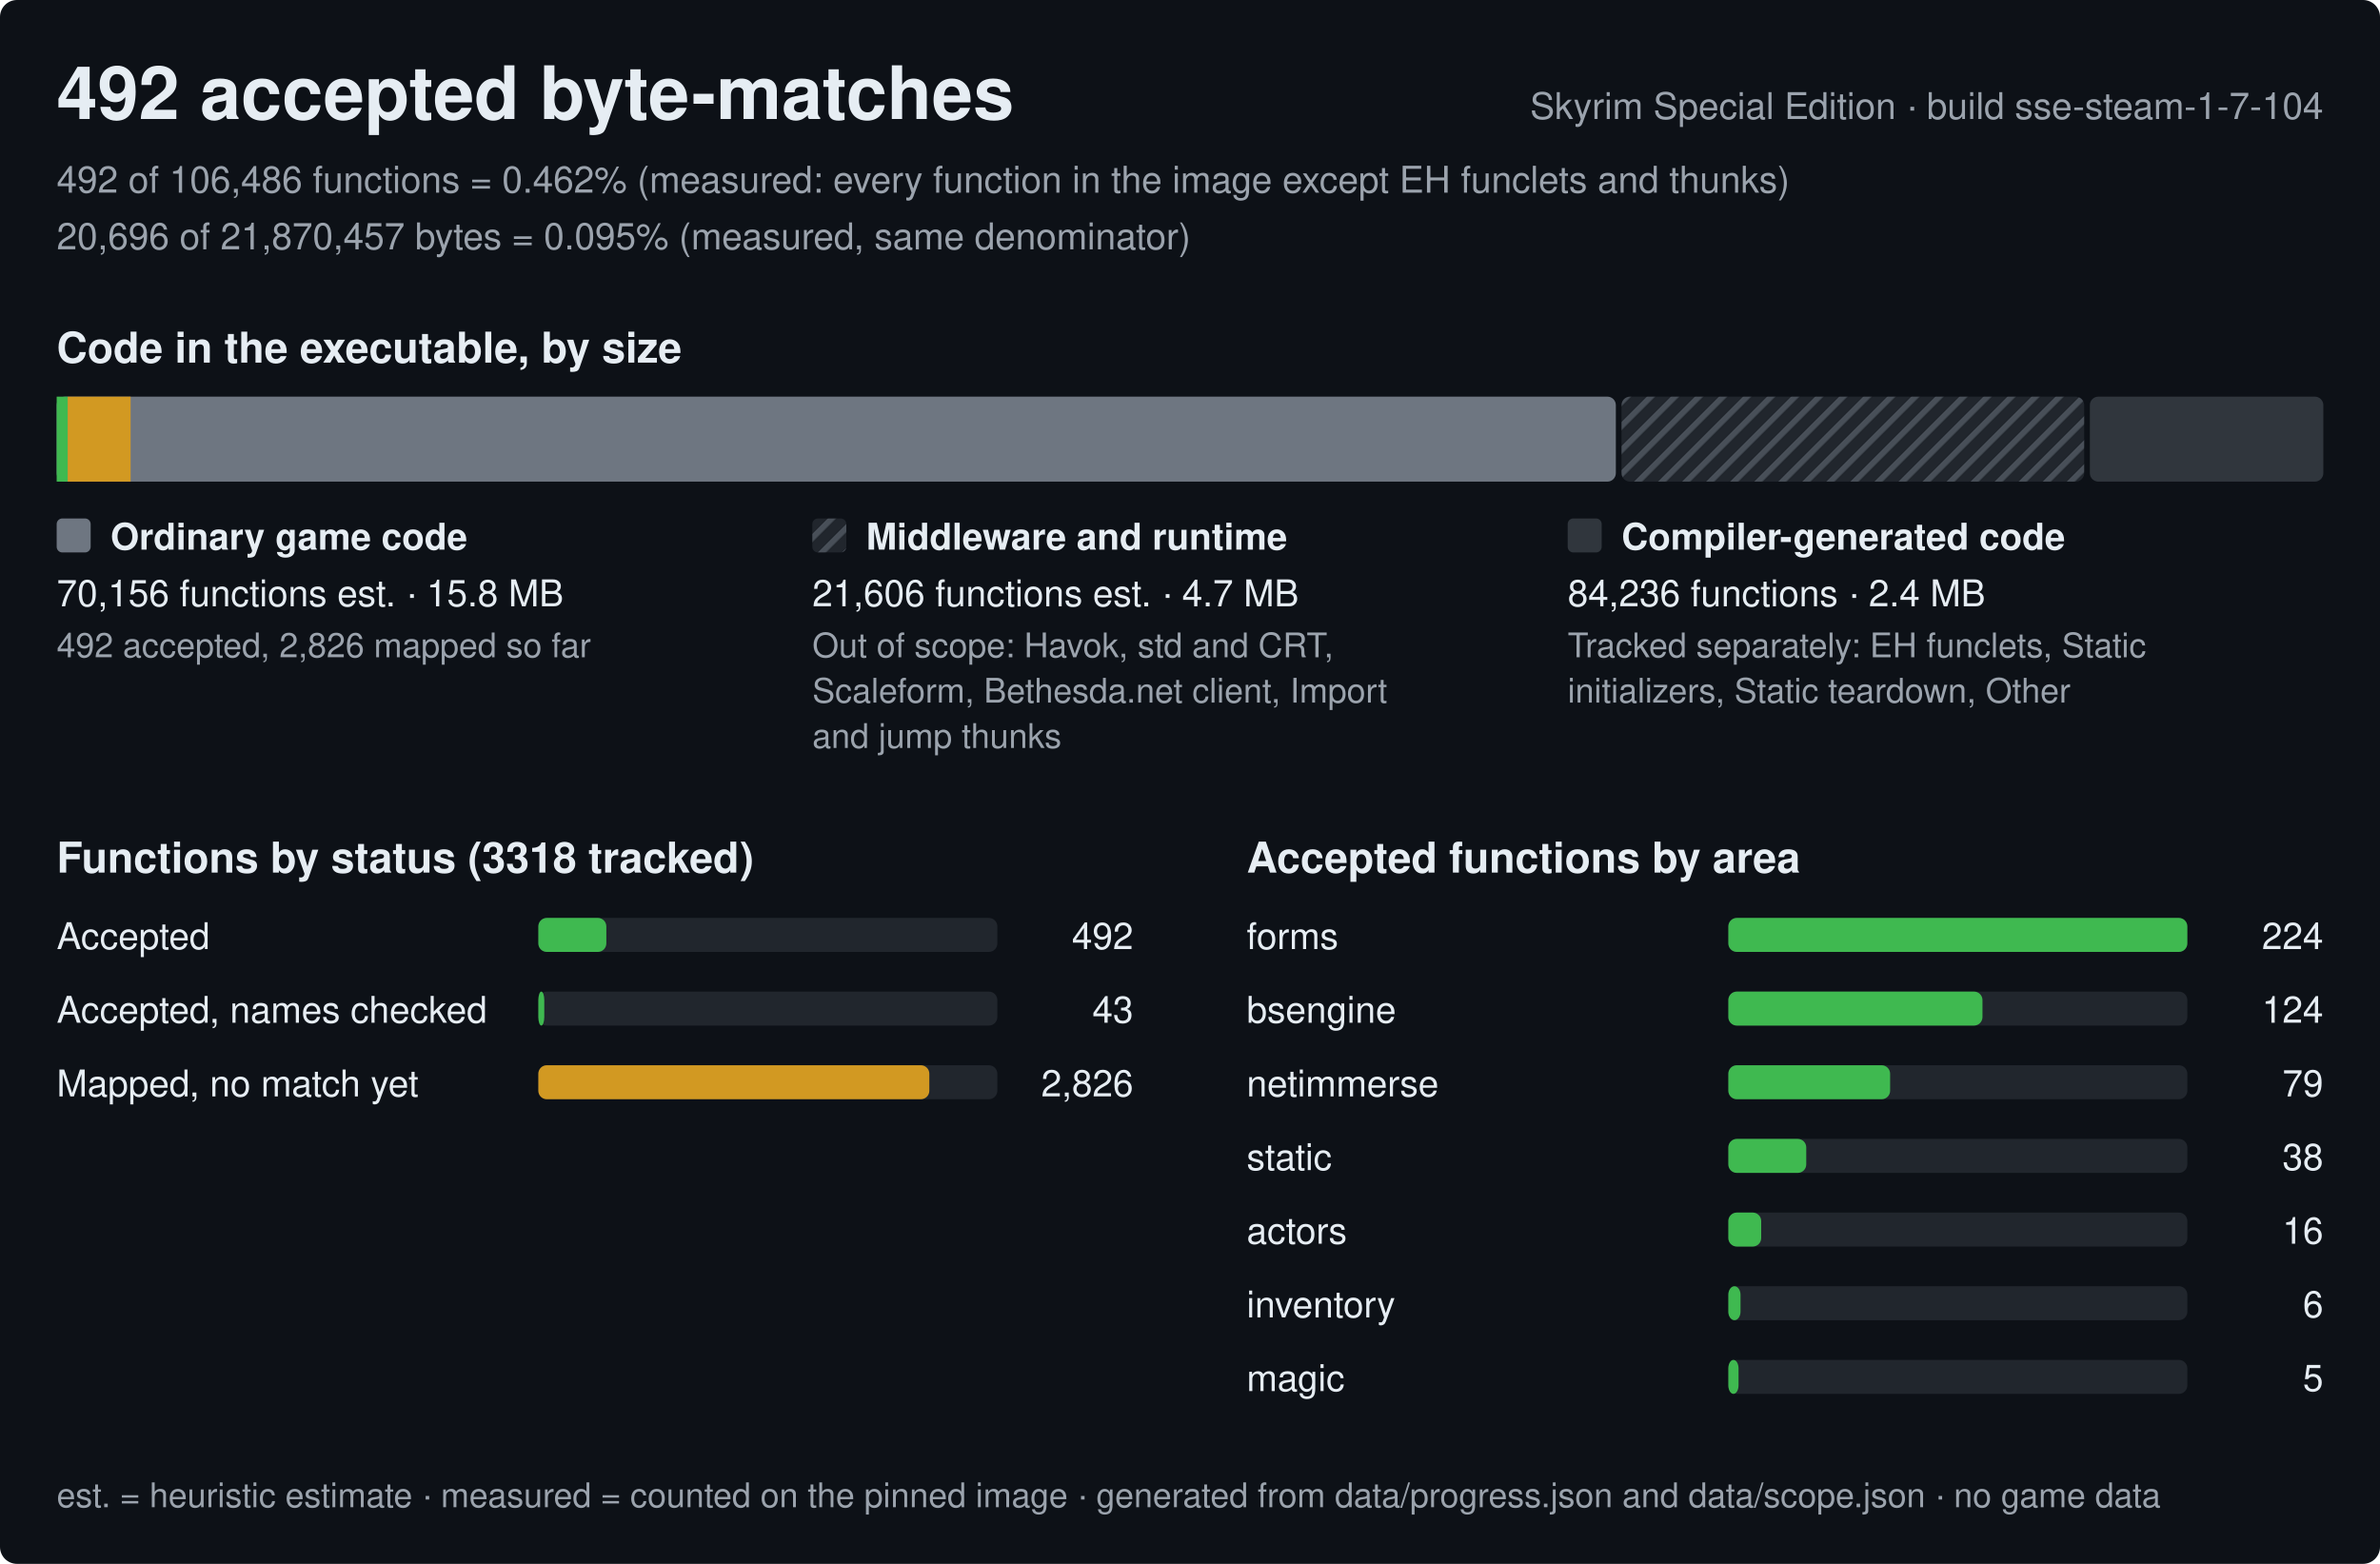
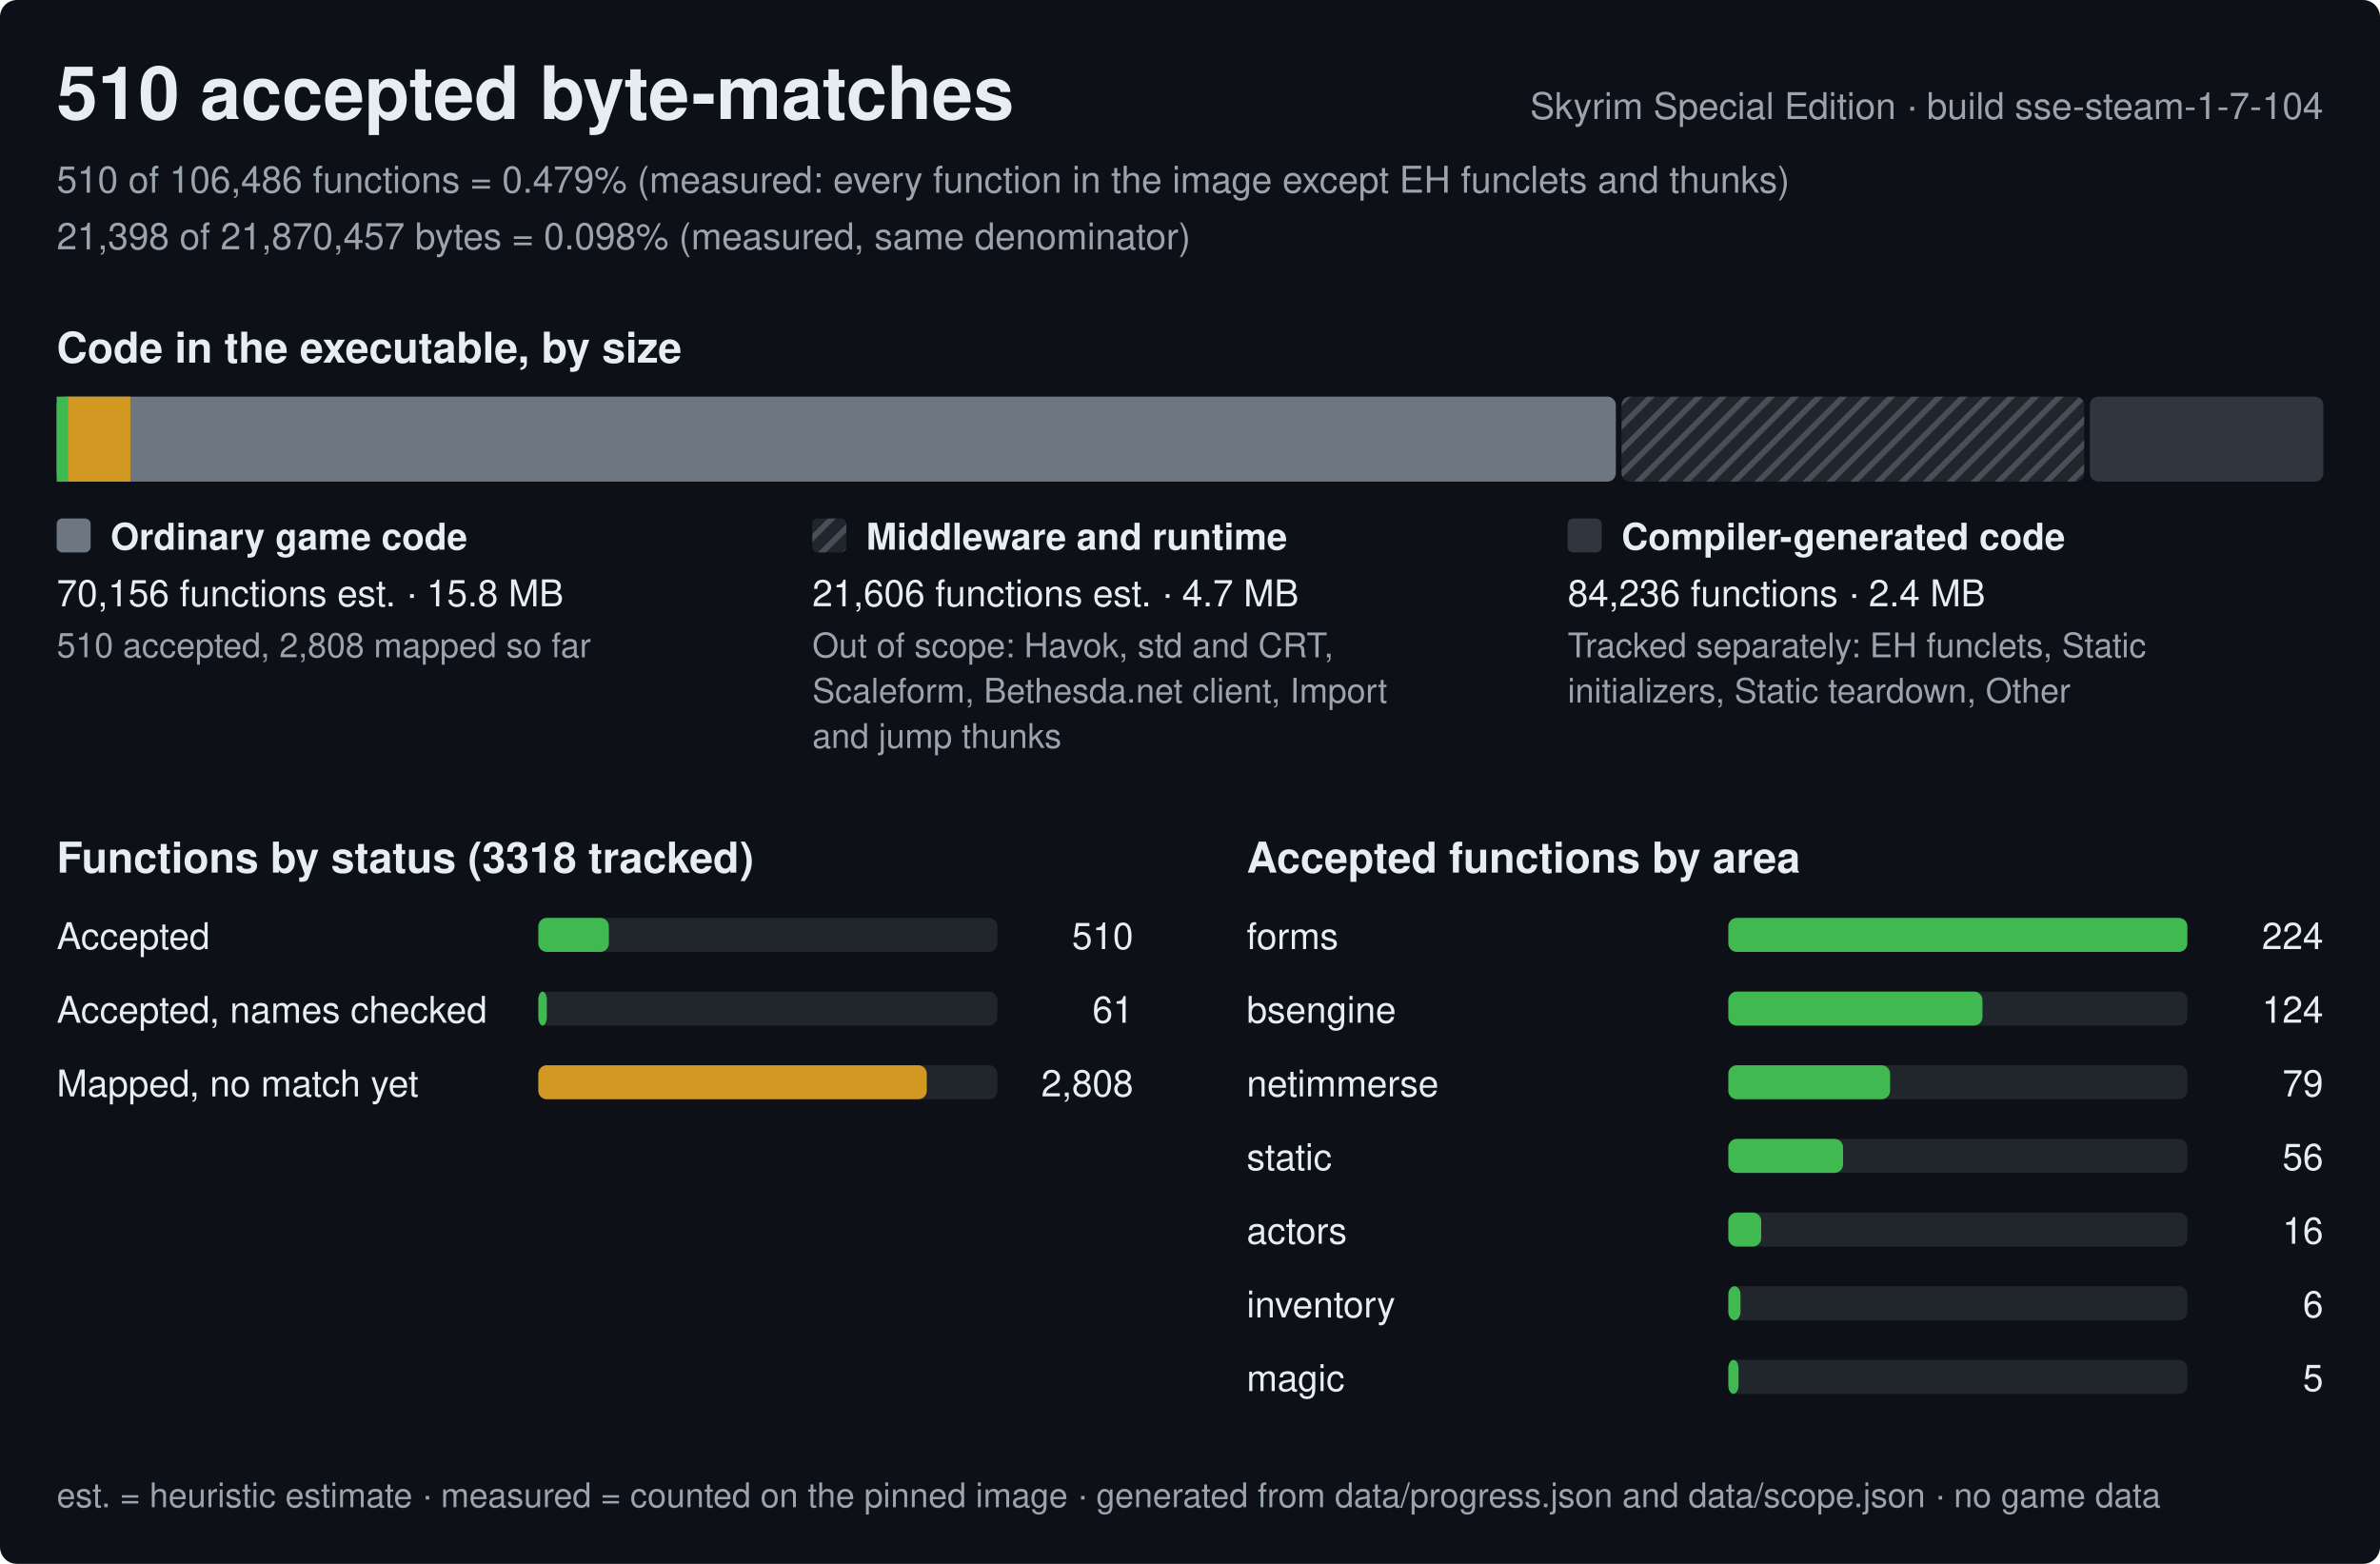
<svg xmlns="http://www.w3.org/2000/svg" width="840" height="552" viewBox="0 0 840 552" role="img" aria-label="Progress of the Skyrim Special Edition byte-matching reconstruction, build sse-steam-1-7-104">
  <style>text{font-family:-apple-system,BlinkMacSystemFont,'Segoe UI',Helvetica,Arial,sans-serif;fill:#e6edf3;white-space:pre}.h{font-size:26px;font-weight:600}.st{font-size:15px;font-weight:600}.lb{font-size:13px;font-weight:600}.bl{font-size:12px;font-weight:600;stroke:#0d1117;stroke-width:3px;paint-order:stroke;stroke-linejoin:round}.rl{font-size:13px}.fn{font-size:12px;fill:#9ba3ad}.mu{fill:#9ba3ad}</style>
  <defs>
    <pattern id="hx" width="6" height="6" patternUnits="userSpaceOnUse" patternTransform="rotate(45)">
      <rect width="6" height="6" fill="#21262d" />
      <rect width="2" height="6" fill="#484f58" />
    </pattern>
  </defs>
  <rect width="840" height="552" rx="6" fill="#0d1117" />
-   <text x="20" y="42" class="h">492 accepted byte-matches</text>
+   <text x="20" y="42" class="h">510 accepted byte-matches</text>
  <text x="820" y="42" class="rl mu" text-anchor="end">Skyrim Special Edition · build sse-steam-1-7-104</text>
-   <text x="20" y="68" class="rl mu">492 of 106,486 functions = 0.462% (measured: every function in the image except EH funclets and thunks)</text>
-   <text x="20" y="88" class="rl mu">20,696 of 21,870,457 bytes = 0.095% (measured, same denominator)</text>
+   <text x="20" y="68" class="rl mu">510 of 106,486 functions = 0.479% (measured: every function in the image except EH funclets and thunks)</text>
+   <text x="20" y="88" class="rl mu">21,398 of 21,870,457 bytes = 0.098% (measured, same denominator)</text>
  <text x="20" y="128" class="st">Code in the executable, by size</text>
  <rect x="20" y="140" width="550.3" height="30" rx="3" fill="#6e7681" />
-   <rect x="20" y="140" width="3.9" height="30" fill="#3fb950" />
-   <rect x="23.9" y="140" width="22.2" height="30" fill="#d29922" />
+   <rect x="20" y="140" width="4" height="30" fill="#3fb950" />
+   <rect x="24" y="140" width="22" height="30" fill="#d29922" />
  <rect x="572.3" y="140" width="163.3" height="30" rx="3" fill="url(#hx)" />
  <rect x="737.6" y="140" width="82.4" height="30" rx="3" fill="#30363d" />
  <rect x="20" y="183" width="12" height="12" rx="2" fill="#6e7681" />
  <text x="39" y="194" class="lb">Ordinary game code</text>
  <text x="20" y="214" class="rl">70,156 functions est. · 15.8 MB</text>
-   <text x="20" y="232" class="fn">492 accepted, 2,826 mapped so far</text>
+   <text x="20" y="232" class="fn">510 accepted, 2,808 mapped so far</text>
  <rect x="286.7" y="183" width="12" height="12" rx="2" fill="url(#hx)" />
  <text x="305.7" y="194" class="lb">Middleware and runtime</text>
  <text x="286.7" y="214" class="rl">21,606 functions est. · 4.7 MB</text>
  <text x="286.7" y="232" class="fn">Out of scope: Havok, std and CRT,</text>
  <text x="286.7" y="248" class="fn">Scaleform, Bethesda.net client, Import</text>
  <text x="286.7" y="264" class="fn">and jump thunks</text>
  <rect x="553.3" y="183" width="12" height="12" rx="2" fill="#30363d" />
  <text x="572.3" y="194" class="lb">Compiler-generated code</text>
  <text x="553.3" y="214" class="rl">84,236 functions · 2.4 MB</text>
  <text x="553.3" y="232" class="fn">Tracked separately: EH funclets, Static</text>
  <text x="553.3" y="248" class="fn">initializers, Static teardown, Other</text>
  <text x="20" y="308" class="st">Functions by status (3318 tracked)</text>
  <text x="20" y="335" class="rl">Accepted</text>
  <rect x="190" y="324" width="162.0" height="12" rx="3" fill="#21262d" />
-   <rect x="190" y="324" width="24" height="12" rx="3" fill="#3fb950" />
-   <text x="400.0" y="335" class="rl" text-anchor="end">492</text>
+   <rect x="190" y="324" width="24.9" height="12" rx="3" fill="#3fb950" />
+   <text x="400.0" y="335" class="rl" text-anchor="end">510</text>
  <text x="20" y="361" class="rl">Accepted, names checked</text>
  <rect x="190" y="350" width="162.0" height="12" rx="3" fill="#21262d" />
-   <rect x="190" y="350" width="2.1" height="12" rx="3" fill="#3fb950" />
-   <text x="400.0" y="361" class="rl" text-anchor="end">43</text>
+   <rect x="190" y="350" width="3" height="12" rx="3" fill="#3fb950" />
+   <text x="400.0" y="361" class="rl" text-anchor="end">61</text>
  <text x="20" y="387" class="rl">Mapped, no match yet</text>
  <rect x="190" y="376" width="162.0" height="12" rx="3" fill="#21262d" />
-   <rect x="190" y="376" width="138" height="12" rx="3" fill="#d29922" />
-   <text x="400.0" y="387" class="rl" text-anchor="end">2,826</text>
+   <rect x="190" y="376" width="137.1" height="12" rx="3" fill="#d29922" />
+   <text x="400.0" y="387" class="rl" text-anchor="end">2,808</text>
  <text x="440.0" y="308" class="st">Accepted functions by area</text>
  <text x="440.0" y="335" class="rl">forms</text>
  <rect x="610.0" y="324" width="162.0" height="12" rx="3" fill="#21262d" />
  <rect x="610.0" y="324" width="162" height="12" rx="3" fill="#3fb950" />
  <text x="820.0" y="335" class="rl" text-anchor="end">224</text>
  <text x="440.0" y="361" class="rl">bsengine</text>
  <rect x="610.0" y="350" width="162.0" height="12" rx="3" fill="#21262d" />
  <rect x="610.0" y="350" width="89.7" height="12" rx="3" fill="#3fb950" />
  <text x="820.0" y="361" class="rl" text-anchor="end">124</text>
  <text x="440.0" y="387" class="rl">netimmerse</text>
  <rect x="610.0" y="376" width="162.0" height="12" rx="3" fill="#21262d" />
  <rect x="610.0" y="376" width="57.1" height="12" rx="3" fill="#3fb950" />
  <text x="820.0" y="387" class="rl" text-anchor="end">79</text>
  <text x="440.0" y="413" class="rl">static</text>
  <rect x="610.0" y="402" width="162.0" height="12" rx="3" fill="#21262d" />
-   <rect x="610.0" y="402" width="27.5" height="12" rx="3" fill="#3fb950" />
-   <text x="820.0" y="413" class="rl" text-anchor="end">38</text>
+   <rect x="610.0" y="402" width="40.5" height="12" rx="3" fill="#3fb950" />
+   <text x="820.0" y="413" class="rl" text-anchor="end">56</text>
  <text x="440.0" y="439" class="rl">actors</text>
  <rect x="610.0" y="428" width="162.0" height="12" rx="3" fill="#21262d" />
  <rect x="610.0" y="428" width="11.6" height="12" rx="3" fill="#3fb950" />
  <text x="820.0" y="439" class="rl" text-anchor="end">16</text>
  <text x="440.0" y="465" class="rl">inventory</text>
  <rect x="610.0" y="454" width="162.0" height="12" rx="3" fill="#21262d" />
  <rect x="610.0" y="454" width="4.3" height="12" rx="3" fill="#3fb950" />
  <text x="820.0" y="465" class="rl" text-anchor="end">6</text>
  <text x="440.0" y="491" class="rl">magic</text>
  <rect x="610.0" y="480" width="162.0" height="12" rx="3" fill="#21262d" />
  <rect x="610.0" y="480" width="3.6" height="12" rx="3" fill="#3fb950" />
  <text x="820.0" y="491" class="rl" text-anchor="end">5</text>
  <text x="20" y="532" class="fn">est. = heuristic estimate · measured = counted on the pinned image · generated from data/progress.json and data/scope.json · no game data</text>
</svg>
